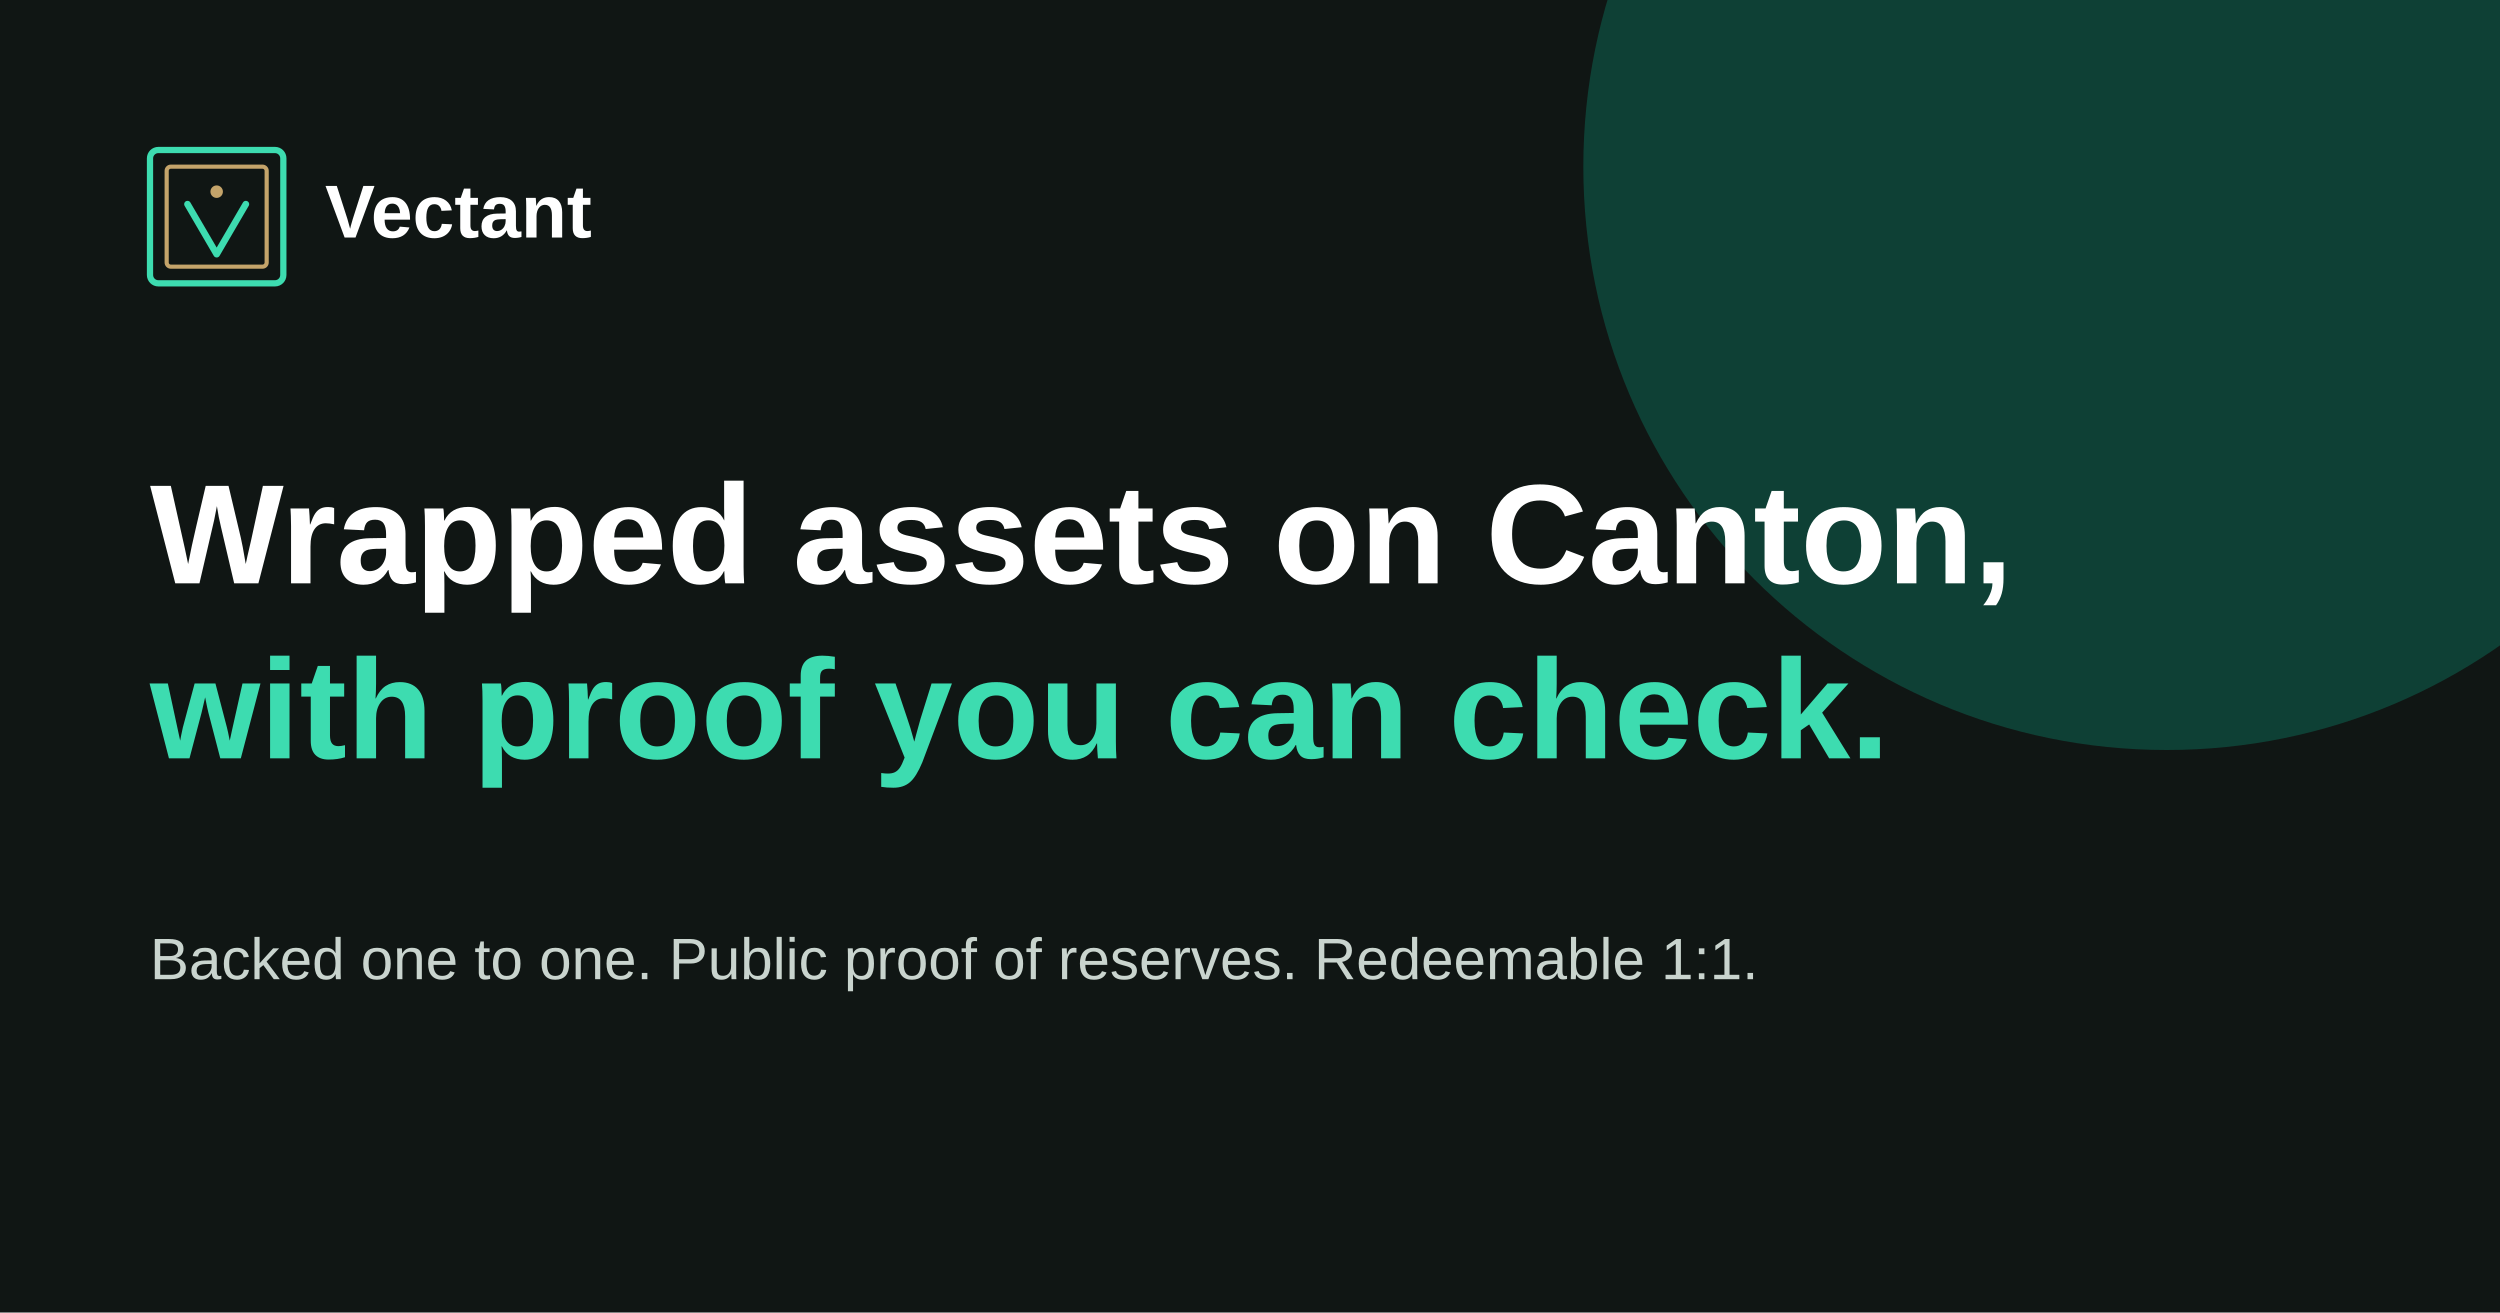
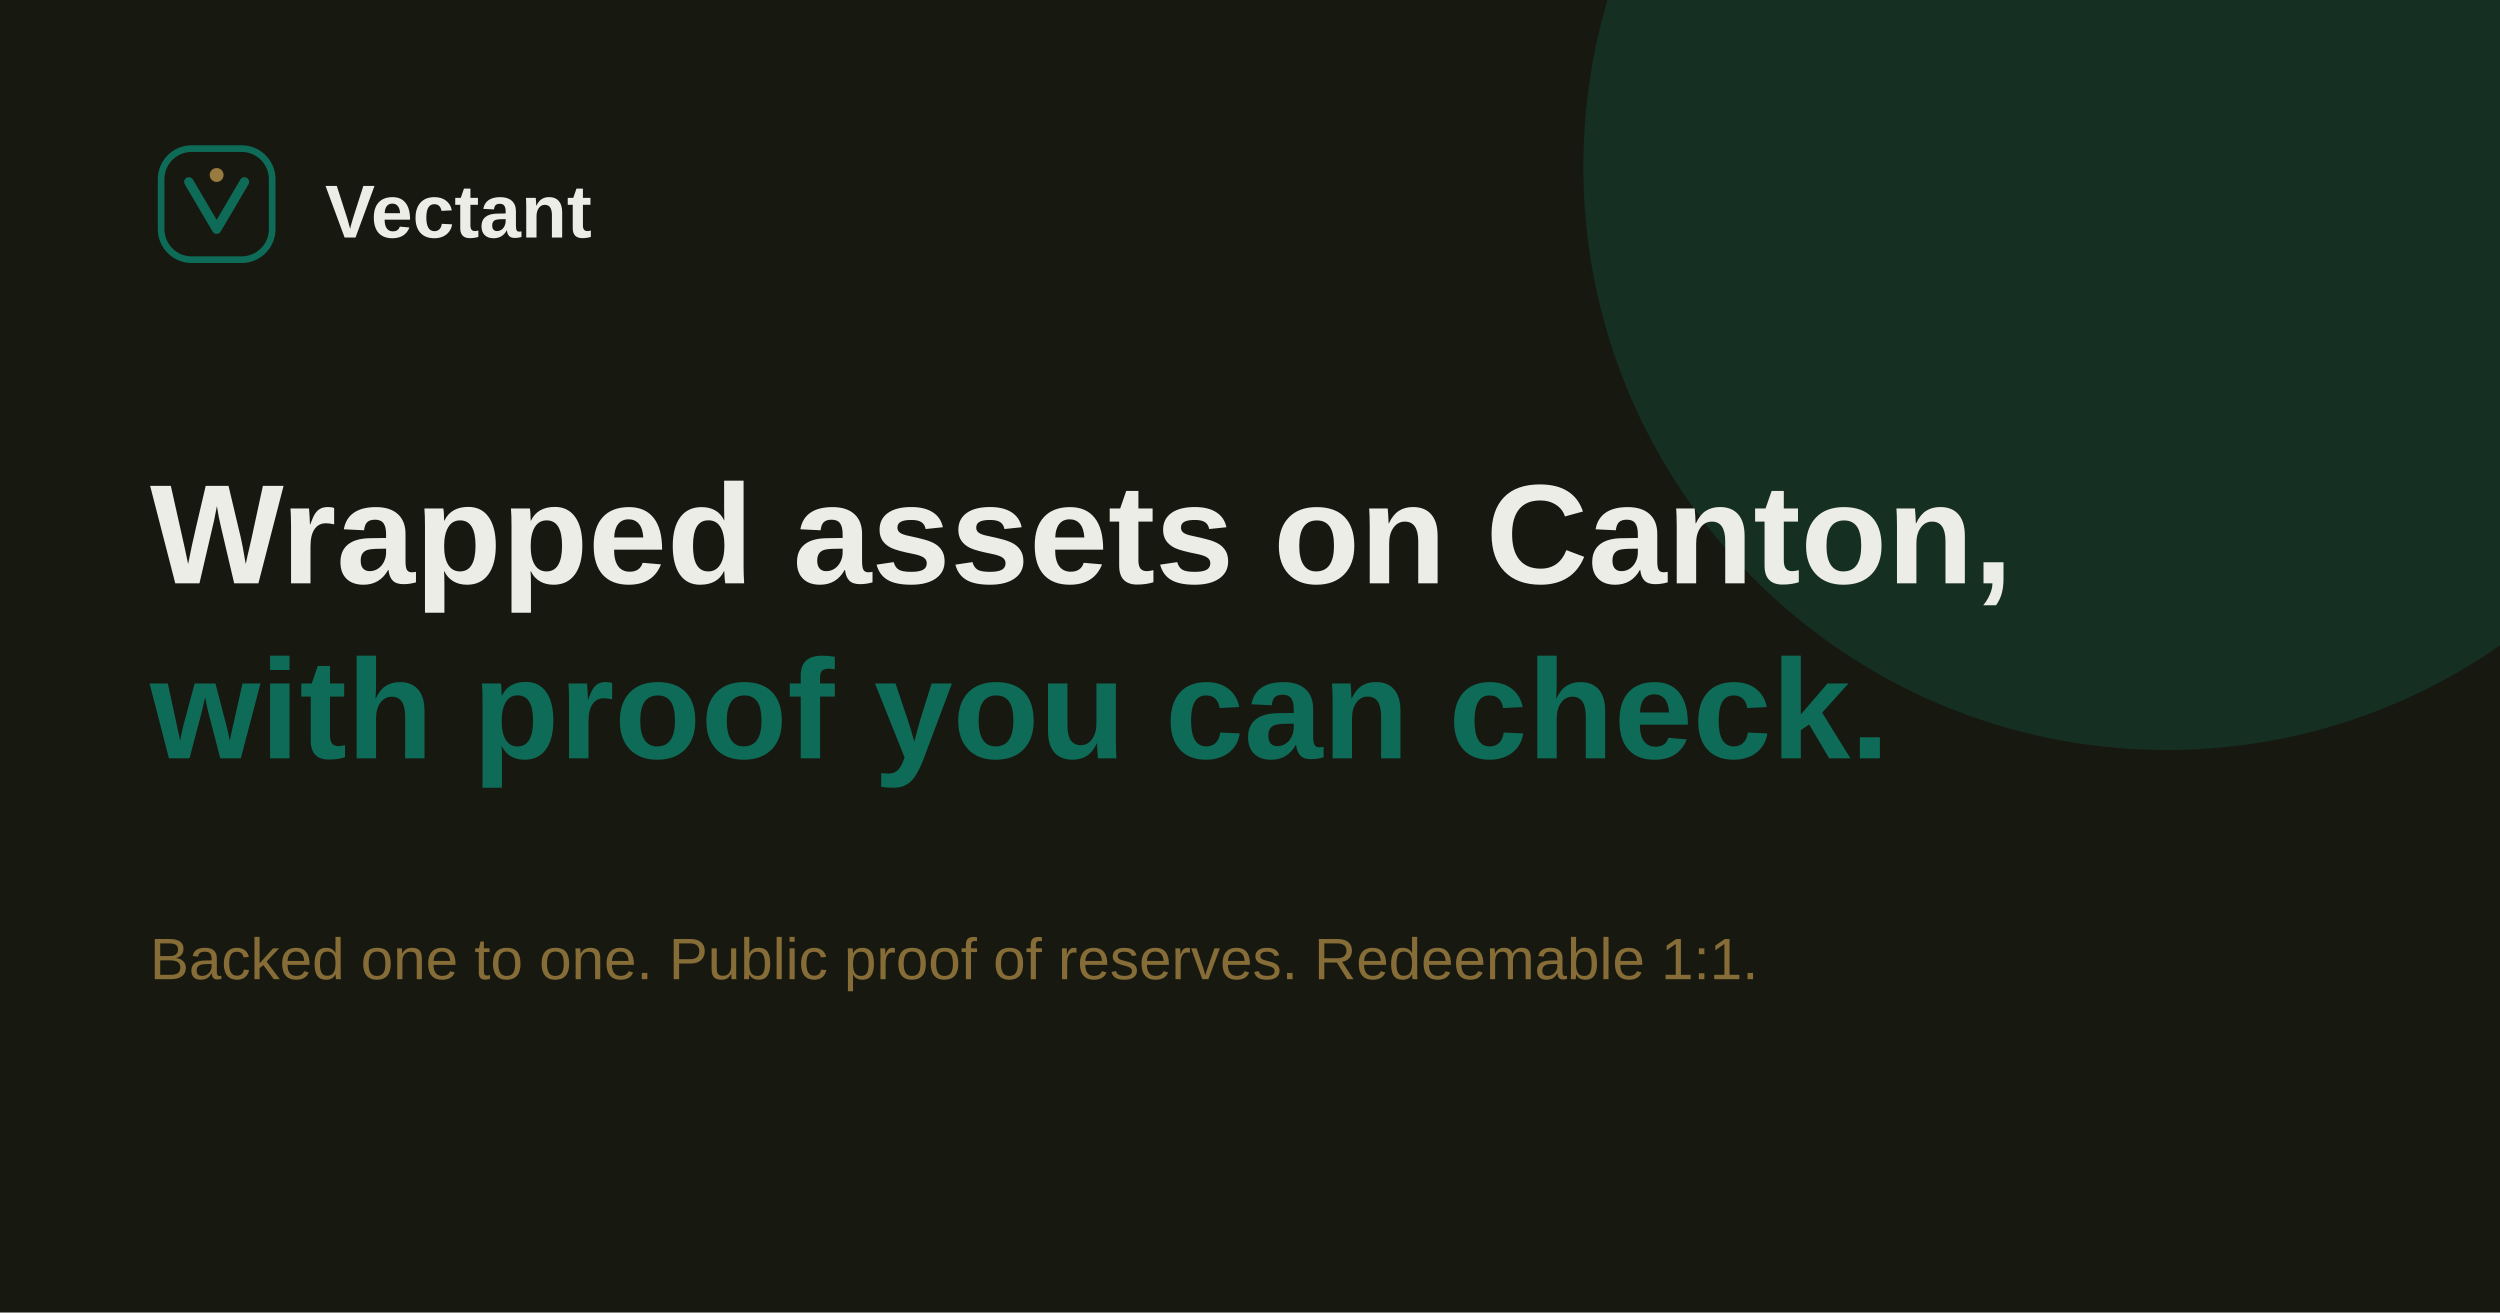
<svg xmlns="http://www.w3.org/2000/svg" width="1200" height="630" viewBox="0 0 1200 630">
-   <rect width="1200" height="630" fill="#101614" />
-   <circle cx="1040" cy="80" r="280" fill="#0B8F72" opacity="0.35" />
-   <rect x="72" y="72" width="64" height="64" rx="4" fill="none" stroke="#3DDCB0" stroke-width="3" />
-   <rect x="80" y="80" width="48" height="48" rx="2" fill="none" stroke="#C4A46A" stroke-width="2" />
-   <path d="M90 98 L104 122 L118 98" stroke="#3DDCB0" stroke-width="3.2" stroke-linecap="round" stroke-linejoin="round" fill="none" />
-   <circle cx="104" cy="92" r="3" fill="#C4A46A" />
-   <text x="156" y="114" fill="white" font-family="Arial, sans-serif" font-size="36" font-weight="700">Vectant</text>
-   <text x="72" y="280" fill="white" font-family="Arial, sans-serif" font-size="68" font-weight="700">Wrapped assets on Canton,</text>
-   <text x="72" y="364" fill="#3DDCB0" font-family="Arial, sans-serif" font-size="68" font-weight="700">with proof you can check.</text>
-   <text x="72" y="470" fill="#C9D4CE" font-family="Arial, sans-serif" font-size="28">Backed one to one. Public proof of reserves. Redeemable 1:1.</text>
+   <rect width="1200" height="630" fill="#17180F" />
+   <circle cx="1040" cy="80" r="280" fill="#0E6B57" opacity="0.28" />
+   <g transform="translate(72, 66) scale(1.333)">
+     <rect x="4" y="4" width="40" height="40" rx="11" stroke="#0E6B57" stroke-width="2.4" fill="none" />
+     <path d="M14 16 L24 33 L34 16" stroke="#0E6B57" stroke-width="3.4" stroke-linecap="round" stroke-linejoin="round" fill="none" />
+     <circle cx="24" cy="13.5" r="2.5" fill="#9A7B3F" />
+   </g>
+   <text x="156" y="114" fill="#ECEDE6" font-family="Arial, sans-serif" font-size="36" font-weight="800">Vectant</text>
+   <text x="72" y="280" fill="#ECEDE6" font-family="Arial, sans-serif" font-size="68" font-weight="700">Wrapped assets on Canton,</text>
+   <text x="72" y="364" fill="#0E6B57" font-family="Arial, sans-serif" font-size="68" font-weight="700">with proof you can check.</text>
+   <text x="72" y="470" fill="#9A7B3F" font-family="Arial, sans-serif" font-size="28" opacity="0.85">Backed one to one. Public proof of reserves. Redeemable 1:1.</text>
</svg>
